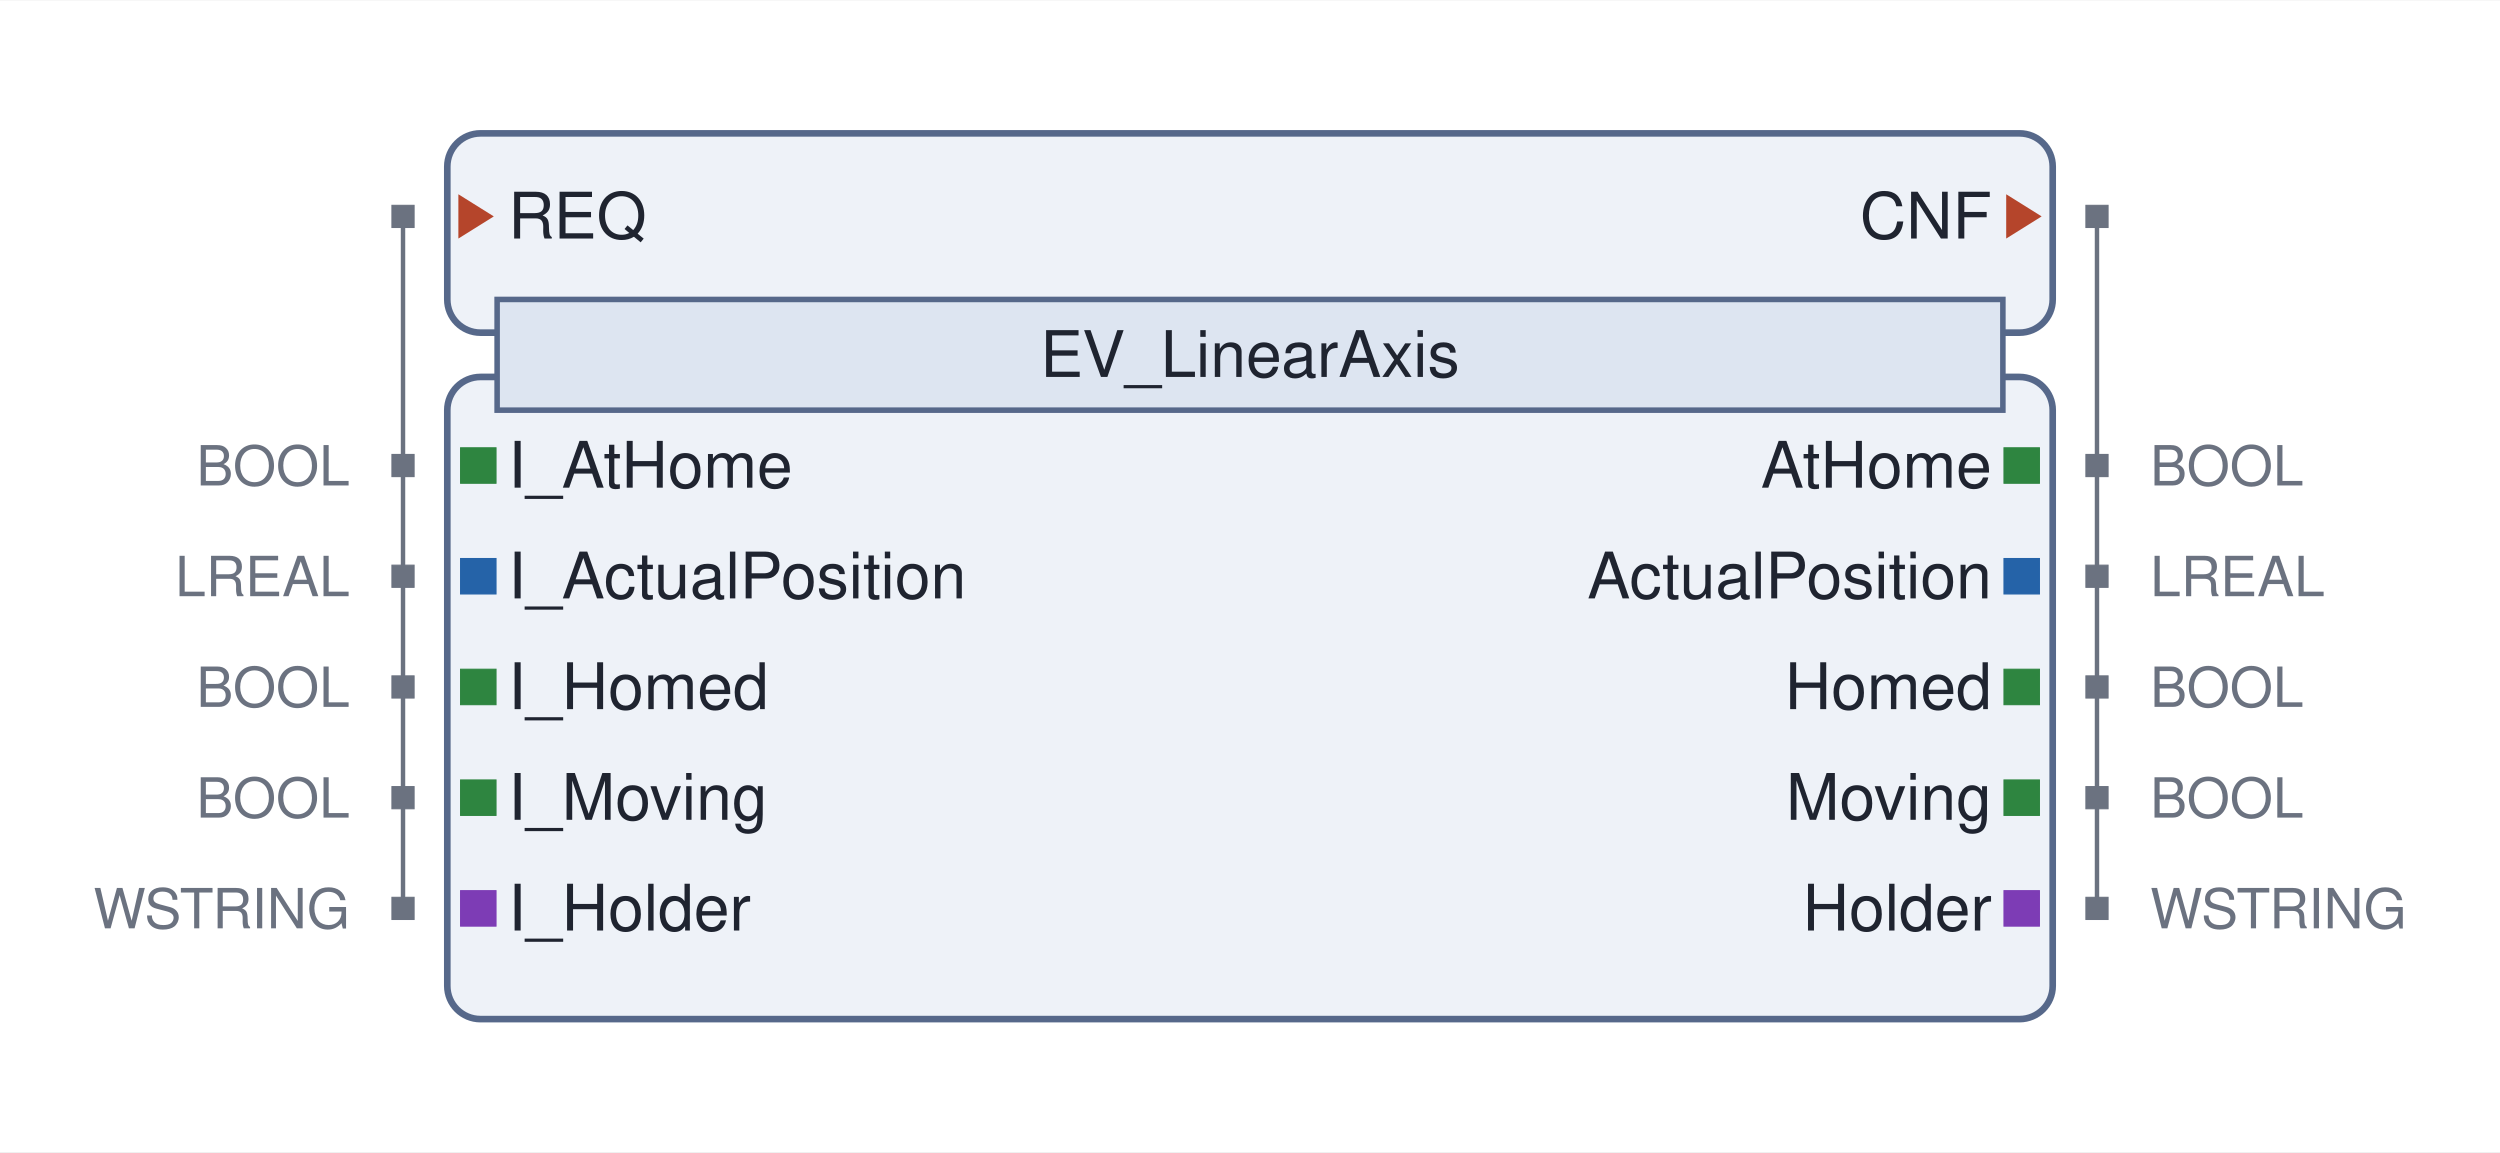
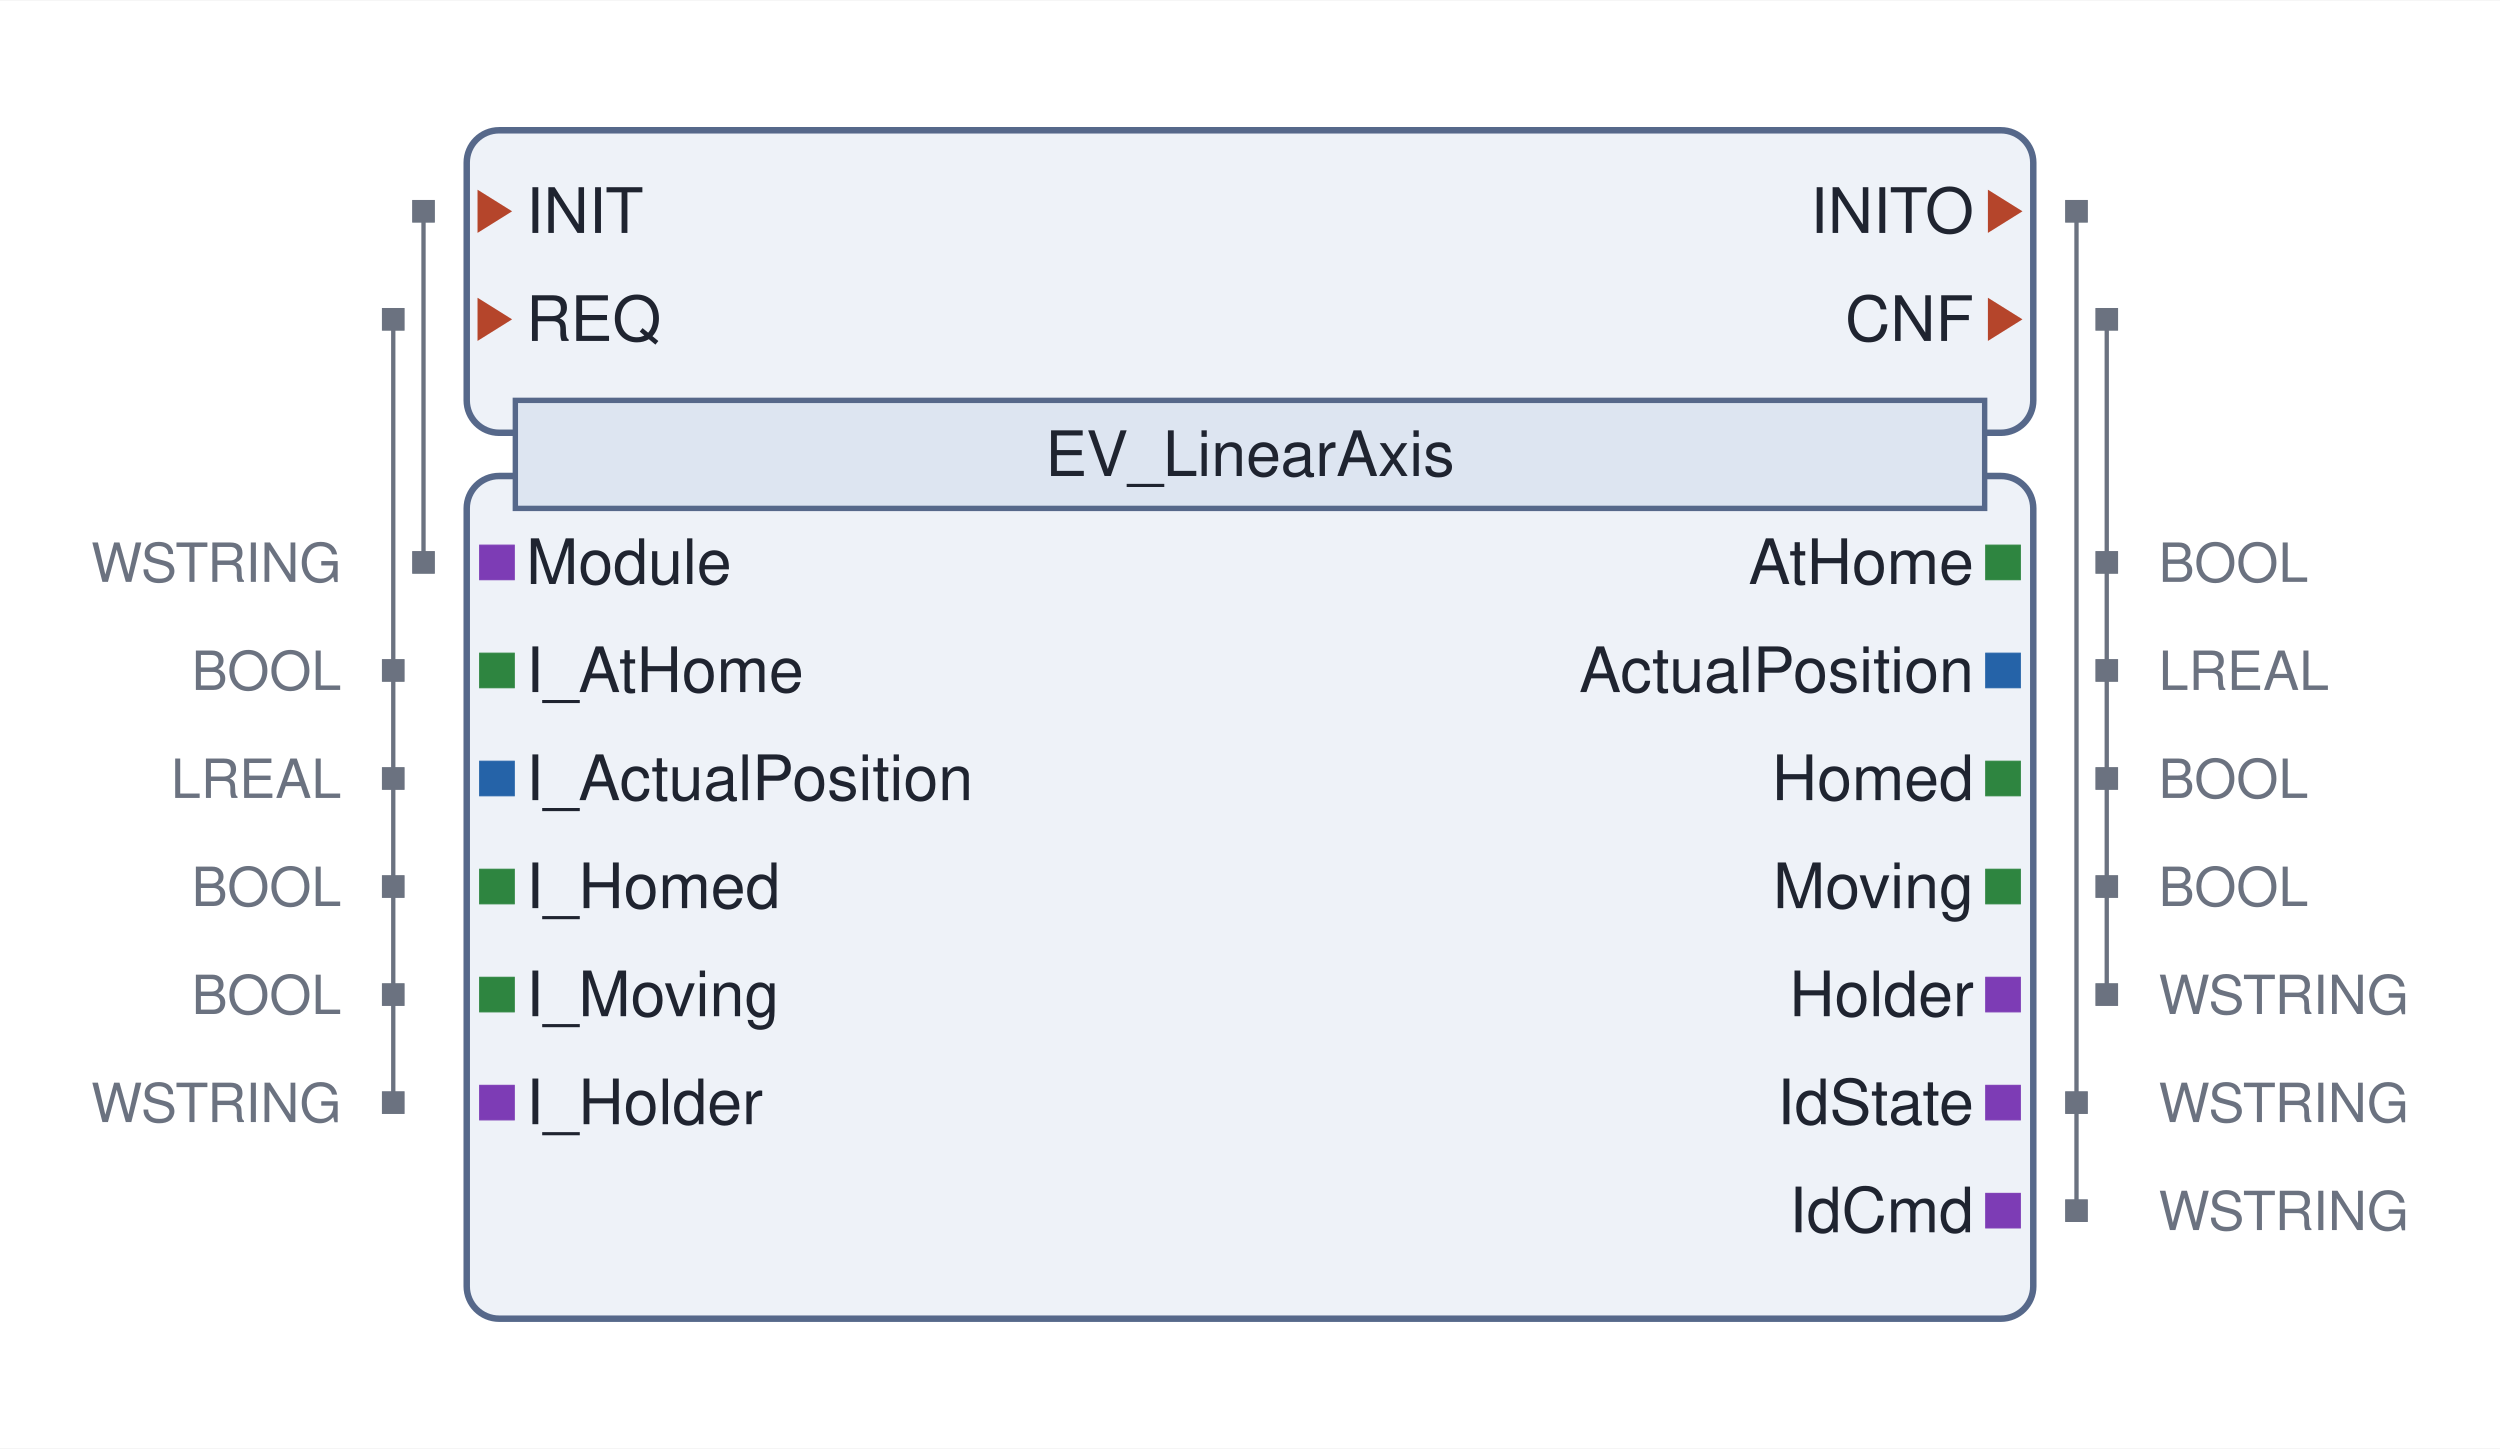
- <svg xmlns="http://www.w3.org/2000/svg" width="564" height="260" viewBox="-404 -120 2258 1040" font-family="Segoe UI, Helvetica, Arial, sans-serif">
-   <rect x="-404" y="-120" width="2258" height="1040" fill="#ffffff" />
-   <rect x="0" y="220" width="1450" height="580" rx="30" fill="#eef2f8" stroke="#56688a" stroke-width="6" />
-   <rect x="0" y="0" width="1450" height="180" rx="30" fill="#eef2f8" stroke="#56688a" stroke-width="6" />
-   <rect x="45" y="150" width="1360" height="100" rx="0" fill="#dde5f1" stroke="#56688a" stroke-width="5" />
-   <text x="725" y="220" font-size="58" text-anchor="middle" fill="#1f2430">EV_LinearAxis</text>
+ <svg xmlns="http://www.w3.org/2000/svg" width="578" height="335" viewBox="-432 -120 2314 1340" font-family="Segoe UI, Helvetica, Arial, sans-serif">
+   <rect x="-432" y="-120" width="2314" height="1340" fill="#ffffff" />
+   <rect x="0" y="320" width="1450" height="780" rx="30" fill="#eef2f8" stroke="#56688a" stroke-width="6" />
+   <rect x="0" y="0" width="1450" height="280" rx="30" fill="#eef2f8" stroke="#56688a" stroke-width="6" />
+   <rect x="45" y="250" width="1360" height="100" rx="0" fill="#dde5f1" stroke="#56688a" stroke-width="5" />
+   <text x="725" y="320" font-size="58" text-anchor="middle" fill="#1f2430">EV_LinearAxis</text>
  <polygon points="10,55 42,75 10,95" fill="#b5452b" />
-   <text x="55" y="95" font-size="58" text-anchor="start" fill="#1f2430">REQ</text>
+   <text x="55" y="95" font-size="58" text-anchor="start" fill="#1f2430">INIT</text>
+   <polygon points="10,155 42,175 10,195" fill="#b5452b" />
+   <text x="55" y="195" font-size="58" text-anchor="start" fill="#1f2430">REQ</text>
  <polygon points="1408,55 1440,75 1408,95" fill="#b5452b" />
-   <text x="1395" y="95" font-size="58" text-anchor="end" fill="#1f2430">CNF</text>
-   <rect x="12" y="284" width="32" height="32" rx="0" fill="#2e8540" stroke="#2e8540" stroke-width="1" />
-   <text x="55" y="320" font-size="58" text-anchor="start" fill="#1f2430">I_AtHome</text>
-   <rect x="12" y="384" width="32" height="32" rx="0" fill="#2563a8" stroke="#2563a8" stroke-width="1" />
-   <text x="55" y="420" font-size="58" text-anchor="start" fill="#1f2430">I_ActualPosition</text>
+   <text x="1395" y="95" font-size="58" text-anchor="end" fill="#1f2430">INITO</text>
+   <polygon points="1408,155 1440,175 1408,195" fill="#b5452b" />
+   <text x="1395" y="195" font-size="58" text-anchor="end" fill="#1f2430">CNF</text>
+   <rect x="12" y="384" width="32" height="32" rx="0" fill="#7d3cb5" stroke="#7d3cb5" stroke-width="1" />
+   <text x="55" y="420" font-size="58" text-anchor="start" fill="#1f2430">Module</text>
  <rect x="12" y="484" width="32" height="32" rx="0" fill="#2e8540" stroke="#2e8540" stroke-width="1" />
-   <text x="55" y="520" font-size="58" text-anchor="start" fill="#1f2430">I_Homed</text>
-   <rect x="12" y="584" width="32" height="32" rx="0" fill="#2e8540" stroke="#2e8540" stroke-width="1" />
-   <text x="55" y="620" font-size="58" text-anchor="start" fill="#1f2430">I_Moving</text>
-   <rect x="12" y="684" width="32" height="32" rx="0" fill="#7d3cb5" stroke="#7d3cb5" stroke-width="1" />
-   <text x="55" y="720" font-size="58" text-anchor="start" fill="#1f2430">I_Holder</text>
-   <rect x="1406" y="284" width="32" height="32" rx="0" fill="#2e8540" stroke="#2e8540" stroke-width="1" />
-   <text x="1395" y="320" font-size="58" text-anchor="end" fill="#1f2430">AtHome</text>
-   <rect x="1406" y="384" width="32" height="32" rx="0" fill="#2563a8" stroke="#2563a8" stroke-width="1" />
-   <text x="1395" y="420" font-size="58" text-anchor="end" fill="#1f2430">ActualPosition</text>
-   <rect x="1406" y="484" width="32" height="32" rx="0" fill="#2e8540" stroke="#2e8540" stroke-width="1" />
-   <text x="1395" y="520" font-size="58" text-anchor="end" fill="#1f2430">Homed</text>
+   <text x="55" y="520" font-size="58" text-anchor="start" fill="#1f2430">I_AtHome</text>
+   <rect x="12" y="584" width="32" height="32" rx="0" fill="#2563a8" stroke="#2563a8" stroke-width="1" />
+   <text x="55" y="620" font-size="58" text-anchor="start" fill="#1f2430">I_ActualPosition</text>
+   <rect x="12" y="684" width="32" height="32" rx="0" fill="#2e8540" stroke="#2e8540" stroke-width="1" />
+   <text x="55" y="720" font-size="58" text-anchor="start" fill="#1f2430">I_Homed</text>
+   <rect x="12" y="784" width="32" height="32" rx="0" fill="#2e8540" stroke="#2e8540" stroke-width="1" />
+   <text x="55" y="820" font-size="58" text-anchor="start" fill="#1f2430">I_Moving</text>
+   <rect x="12" y="884" width="32" height="32" rx="0" fill="#7d3cb5" stroke="#7d3cb5" stroke-width="1" />
+   <text x="55" y="920" font-size="58" text-anchor="start" fill="#1f2430">I_Holder</text>
+   <rect x="1406" y="384" width="32" height="32" rx="0" fill="#2e8540" stroke="#2e8540" stroke-width="1" />
+   <text x="1395" y="420" font-size="58" text-anchor="end" fill="#1f2430">AtHome</text>
+   <rect x="1406" y="484" width="32" height="32" rx="0" fill="#2563a8" stroke="#2563a8" stroke-width="1" />
+   <text x="1395" y="520" font-size="58" text-anchor="end" fill="#1f2430">ActualPosition</text>
  <rect x="1406" y="584" width="32" height="32" rx="0" fill="#2e8540" stroke="#2e8540" stroke-width="1" />
-   <text x="1395" y="620" font-size="58" text-anchor="end" fill="#1f2430">Moving</text>
-   <rect x="1406" y="684" width="32" height="32" rx="0" fill="#7d3cb5" stroke="#7d3cb5" stroke-width="1" />
-   <text x="1395" y="720" font-size="58" text-anchor="end" fill="#1f2430">Holder</text>
-   <line x1="-40" y1="75" x2="-40" y2="700" stroke="#6b7280" stroke-width="4" />
+   <text x="1395" y="620" font-size="58" text-anchor="end" fill="#1f2430">Homed</text>
+   <rect x="1406" y="684" width="32" height="32" rx="0" fill="#2e8540" stroke="#2e8540" stroke-width="1" />
+   <text x="1395" y="720" font-size="58" text-anchor="end" fill="#1f2430">Moving</text>
+   <rect x="1406" y="784" width="32" height="32" rx="0" fill="#7d3cb5" stroke="#7d3cb5" stroke-width="1" />
+   <text x="1395" y="820" font-size="58" text-anchor="end" fill="#1f2430">Holder</text>
+   <rect x="1406" y="884" width="32" height="32" rx="0" fill="#7d3cb5" stroke="#7d3cb5" stroke-width="1" />
+   <text x="1395" y="920" font-size="58" text-anchor="end" fill="#1f2430">IdState</text>
+   <rect x="1406" y="984" width="32" height="32" rx="0" fill="#7d3cb5" stroke="#7d3cb5" stroke-width="1" />
+   <text x="1395" y="1020" font-size="58" text-anchor="end" fill="#1f2430">IdCmd</text>
+   <line x1="-40" y1="75" x2="-40" y2="400" stroke="#6b7280" stroke-width="4" />
  <rect x="-50" y="65" width="20" height="20" rx="0" fill="#6b7280" stroke="#6b7280" stroke-width="1" />
-   <rect x="-50" y="290" width="20" height="20" rx="0" fill="#6b7280" stroke="#6b7280" stroke-width="1" />
  <rect x="-50" y="390" width="20" height="20" rx="0" fill="#6b7280" stroke="#6b7280" stroke-width="1" />
-   <rect x="-50" y="490" width="20" height="20" rx="0" fill="#6b7280" stroke="#6b7280" stroke-width="1" />
-   <rect x="-50" y="590" width="20" height="20" rx="0" fill="#6b7280" stroke="#6b7280" stroke-width="1" />
-   <rect x="-50" y="690" width="20" height="20" rx="0" fill="#6b7280" stroke="#6b7280" stroke-width="1" />
-   <text x="-88" y="318" font-size="50" text-anchor="end" fill="#6b7280">BOOL</text>
-   <text x="-88" y="418" font-size="50" text-anchor="end" fill="#6b7280">LREAL</text>
-   <text x="-88" y="518" font-size="50" text-anchor="end" fill="#6b7280">BOOL</text>
-   <text x="-88" y="618" font-size="50" text-anchor="end" fill="#6b7280">BOOL</text>
-   <text x="-88" y="718" font-size="50" text-anchor="end" fill="#6b7280">WSTRING</text>
-   <line x1="1490" y1="75" x2="1490" y2="700" stroke="#6b7280" stroke-width="4" />
+   <line x1="-68" y1="175" x2="-68" y2="900" stroke="#6b7280" stroke-width="4" />
+   <rect x="-78" y="165" width="20" height="20" rx="0" fill="#6b7280" stroke="#6b7280" stroke-width="1" />
+   <rect x="-78" y="490" width="20" height="20" rx="0" fill="#6b7280" stroke="#6b7280" stroke-width="1" />
+   <rect x="-78" y="590" width="20" height="20" rx="0" fill="#6b7280" stroke="#6b7280" stroke-width="1" />
+   <rect x="-78" y="690" width="20" height="20" rx="0" fill="#6b7280" stroke="#6b7280" stroke-width="1" />
+   <rect x="-78" y="790" width="20" height="20" rx="0" fill="#6b7280" stroke="#6b7280" stroke-width="1" />
+   <rect x="-78" y="890" width="20" height="20" rx="0" fill="#6b7280" stroke="#6b7280" stroke-width="1" />
+   <text x="-116" y="418" font-size="50" text-anchor="end" fill="#6b7280">WSTRING</text>
+   <text x="-116" y="518" font-size="50" text-anchor="end" fill="#6b7280">BOOL</text>
+   <text x="-116" y="618" font-size="50" text-anchor="end" fill="#6b7280">LREAL</text>
+   <text x="-116" y="718" font-size="50" text-anchor="end" fill="#6b7280">BOOL</text>
+   <text x="-116" y="818" font-size="50" text-anchor="end" fill="#6b7280">BOOL</text>
+   <text x="-116" y="918" font-size="50" text-anchor="end" fill="#6b7280">WSTRING</text>
+   <line x1="1490" y1="75" x2="1490" y2="1000" stroke="#6b7280" stroke-width="4" />
  <rect x="1480" y="65" width="20" height="20" rx="0" fill="#6b7280" stroke="#6b7280" stroke-width="1" />
-   <rect x="1480" y="290" width="20" height="20" rx="0" fill="#6b7280" stroke="#6b7280" stroke-width="1" />
-   <rect x="1480" y="390" width="20" height="20" rx="0" fill="#6b7280" stroke="#6b7280" stroke-width="1" />
-   <rect x="1480" y="490" width="20" height="20" rx="0" fill="#6b7280" stroke="#6b7280" stroke-width="1" />
-   <rect x="1480" y="590" width="20" height="20" rx="0" fill="#6b7280" stroke="#6b7280" stroke-width="1" />
-   <rect x="1480" y="690" width="20" height="20" rx="0" fill="#6b7280" stroke="#6b7280" stroke-width="1" />
-   <text x="1538" y="318" font-size="50" text-anchor="start" fill="#6b7280">BOOL</text>
-   <text x="1538" y="418" font-size="50" text-anchor="start" fill="#6b7280">LREAL</text>
-   <text x="1538" y="518" font-size="50" text-anchor="start" fill="#6b7280">BOOL</text>
-   <text x="1538" y="618" font-size="50" text-anchor="start" fill="#6b7280">BOOL</text>
-   <text x="1538" y="718" font-size="50" text-anchor="start" fill="#6b7280">WSTRING</text>
+   <rect x="1480" y="890" width="20" height="20" rx="0" fill="#6b7280" stroke="#6b7280" stroke-width="1" />
+   <rect x="1480" y="990" width="20" height="20" rx="0" fill="#6b7280" stroke="#6b7280" stroke-width="1" />
+   <line x1="1518" y1="175" x2="1518" y2="800" stroke="#6b7280" stroke-width="4" />
+   <rect x="1508" y="165" width="20" height="20" rx="0" fill="#6b7280" stroke="#6b7280" stroke-width="1" />
+   <rect x="1508" y="390" width="20" height="20" rx="0" fill="#6b7280" stroke="#6b7280" stroke-width="1" />
+   <rect x="1508" y="490" width="20" height="20" rx="0" fill="#6b7280" stroke="#6b7280" stroke-width="1" />
+   <rect x="1508" y="590" width="20" height="20" rx="0" fill="#6b7280" stroke="#6b7280" stroke-width="1" />
+   <rect x="1508" y="690" width="20" height="20" rx="0" fill="#6b7280" stroke="#6b7280" stroke-width="1" />
+   <rect x="1508" y="790" width="20" height="20" rx="0" fill="#6b7280" stroke="#6b7280" stroke-width="1" />
+   <text x="1566" y="418" font-size="50" text-anchor="start" fill="#6b7280">BOOL</text>
+   <text x="1566" y="518" font-size="50" text-anchor="start" fill="#6b7280">LREAL</text>
+   <text x="1566" y="618" font-size="50" text-anchor="start" fill="#6b7280">BOOL</text>
+   <text x="1566" y="718" font-size="50" text-anchor="start" fill="#6b7280">BOOL</text>
+   <text x="1566" y="818" font-size="50" text-anchor="start" fill="#6b7280">WSTRING</text>
+   <text x="1566" y="918" font-size="50" text-anchor="start" fill="#6b7280">WSTRING</text>
+   <text x="1566" y="1018" font-size="50" text-anchor="start" fill="#6b7280">WSTRING</text>
</svg>
